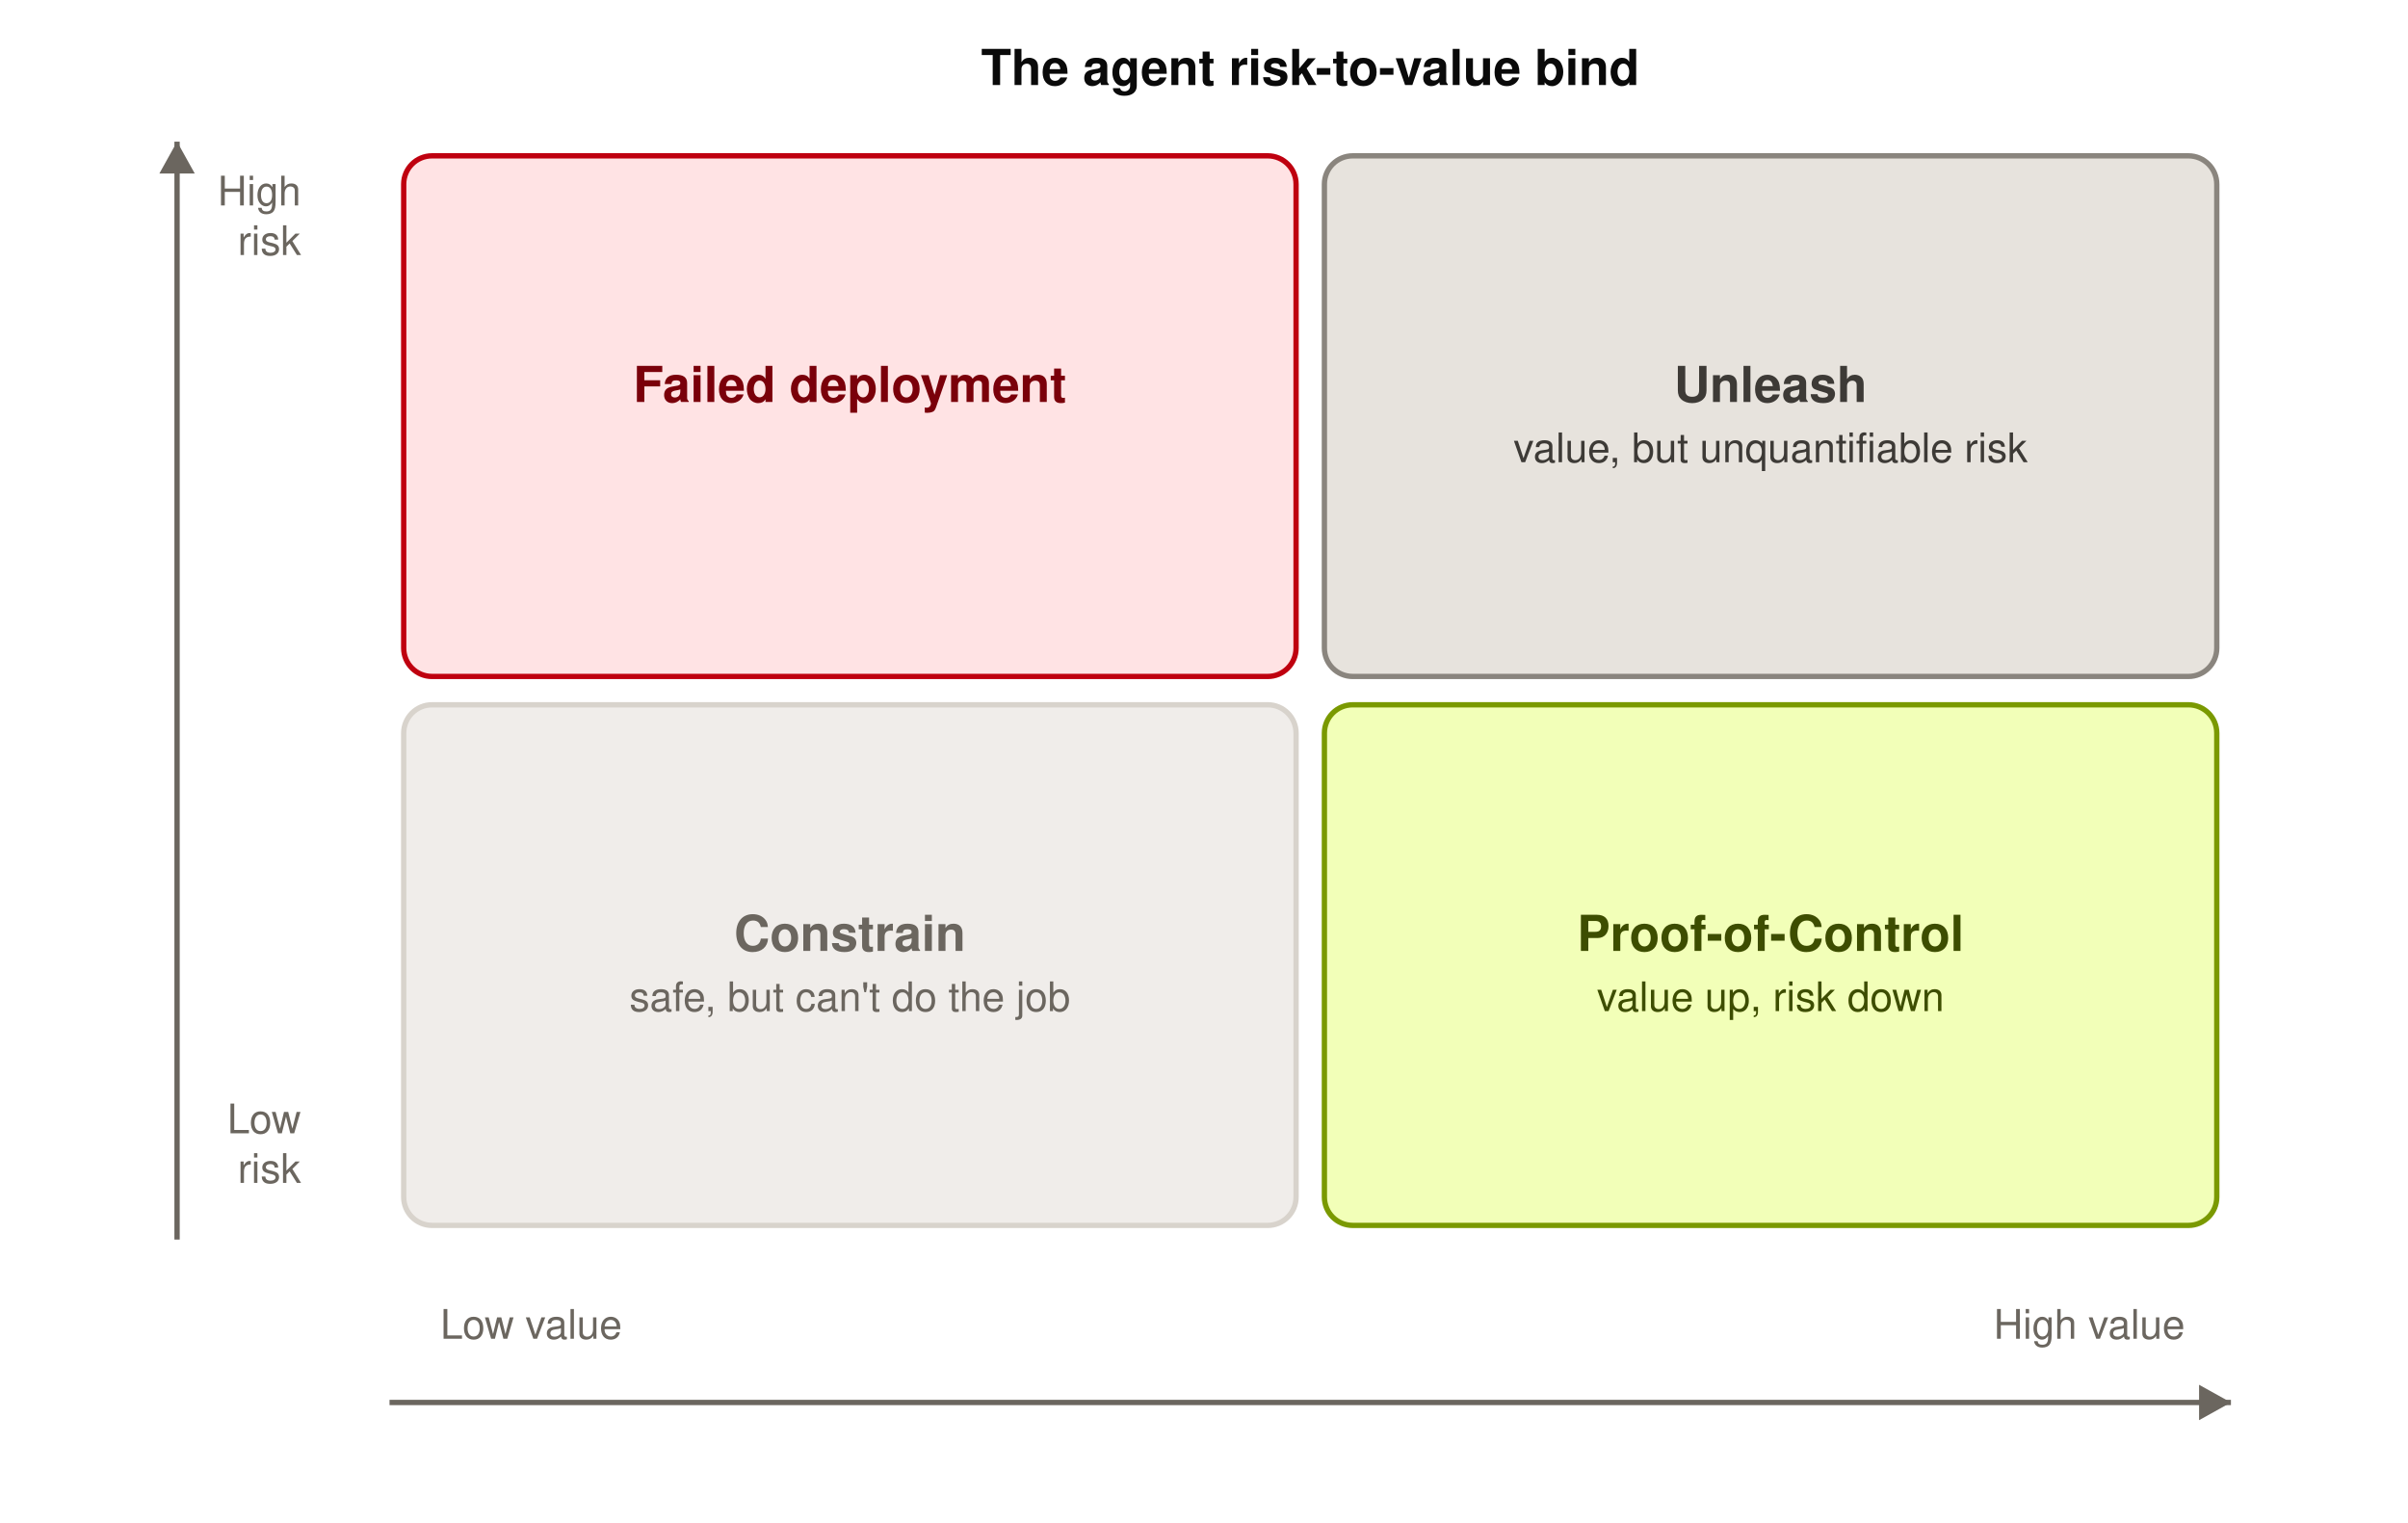
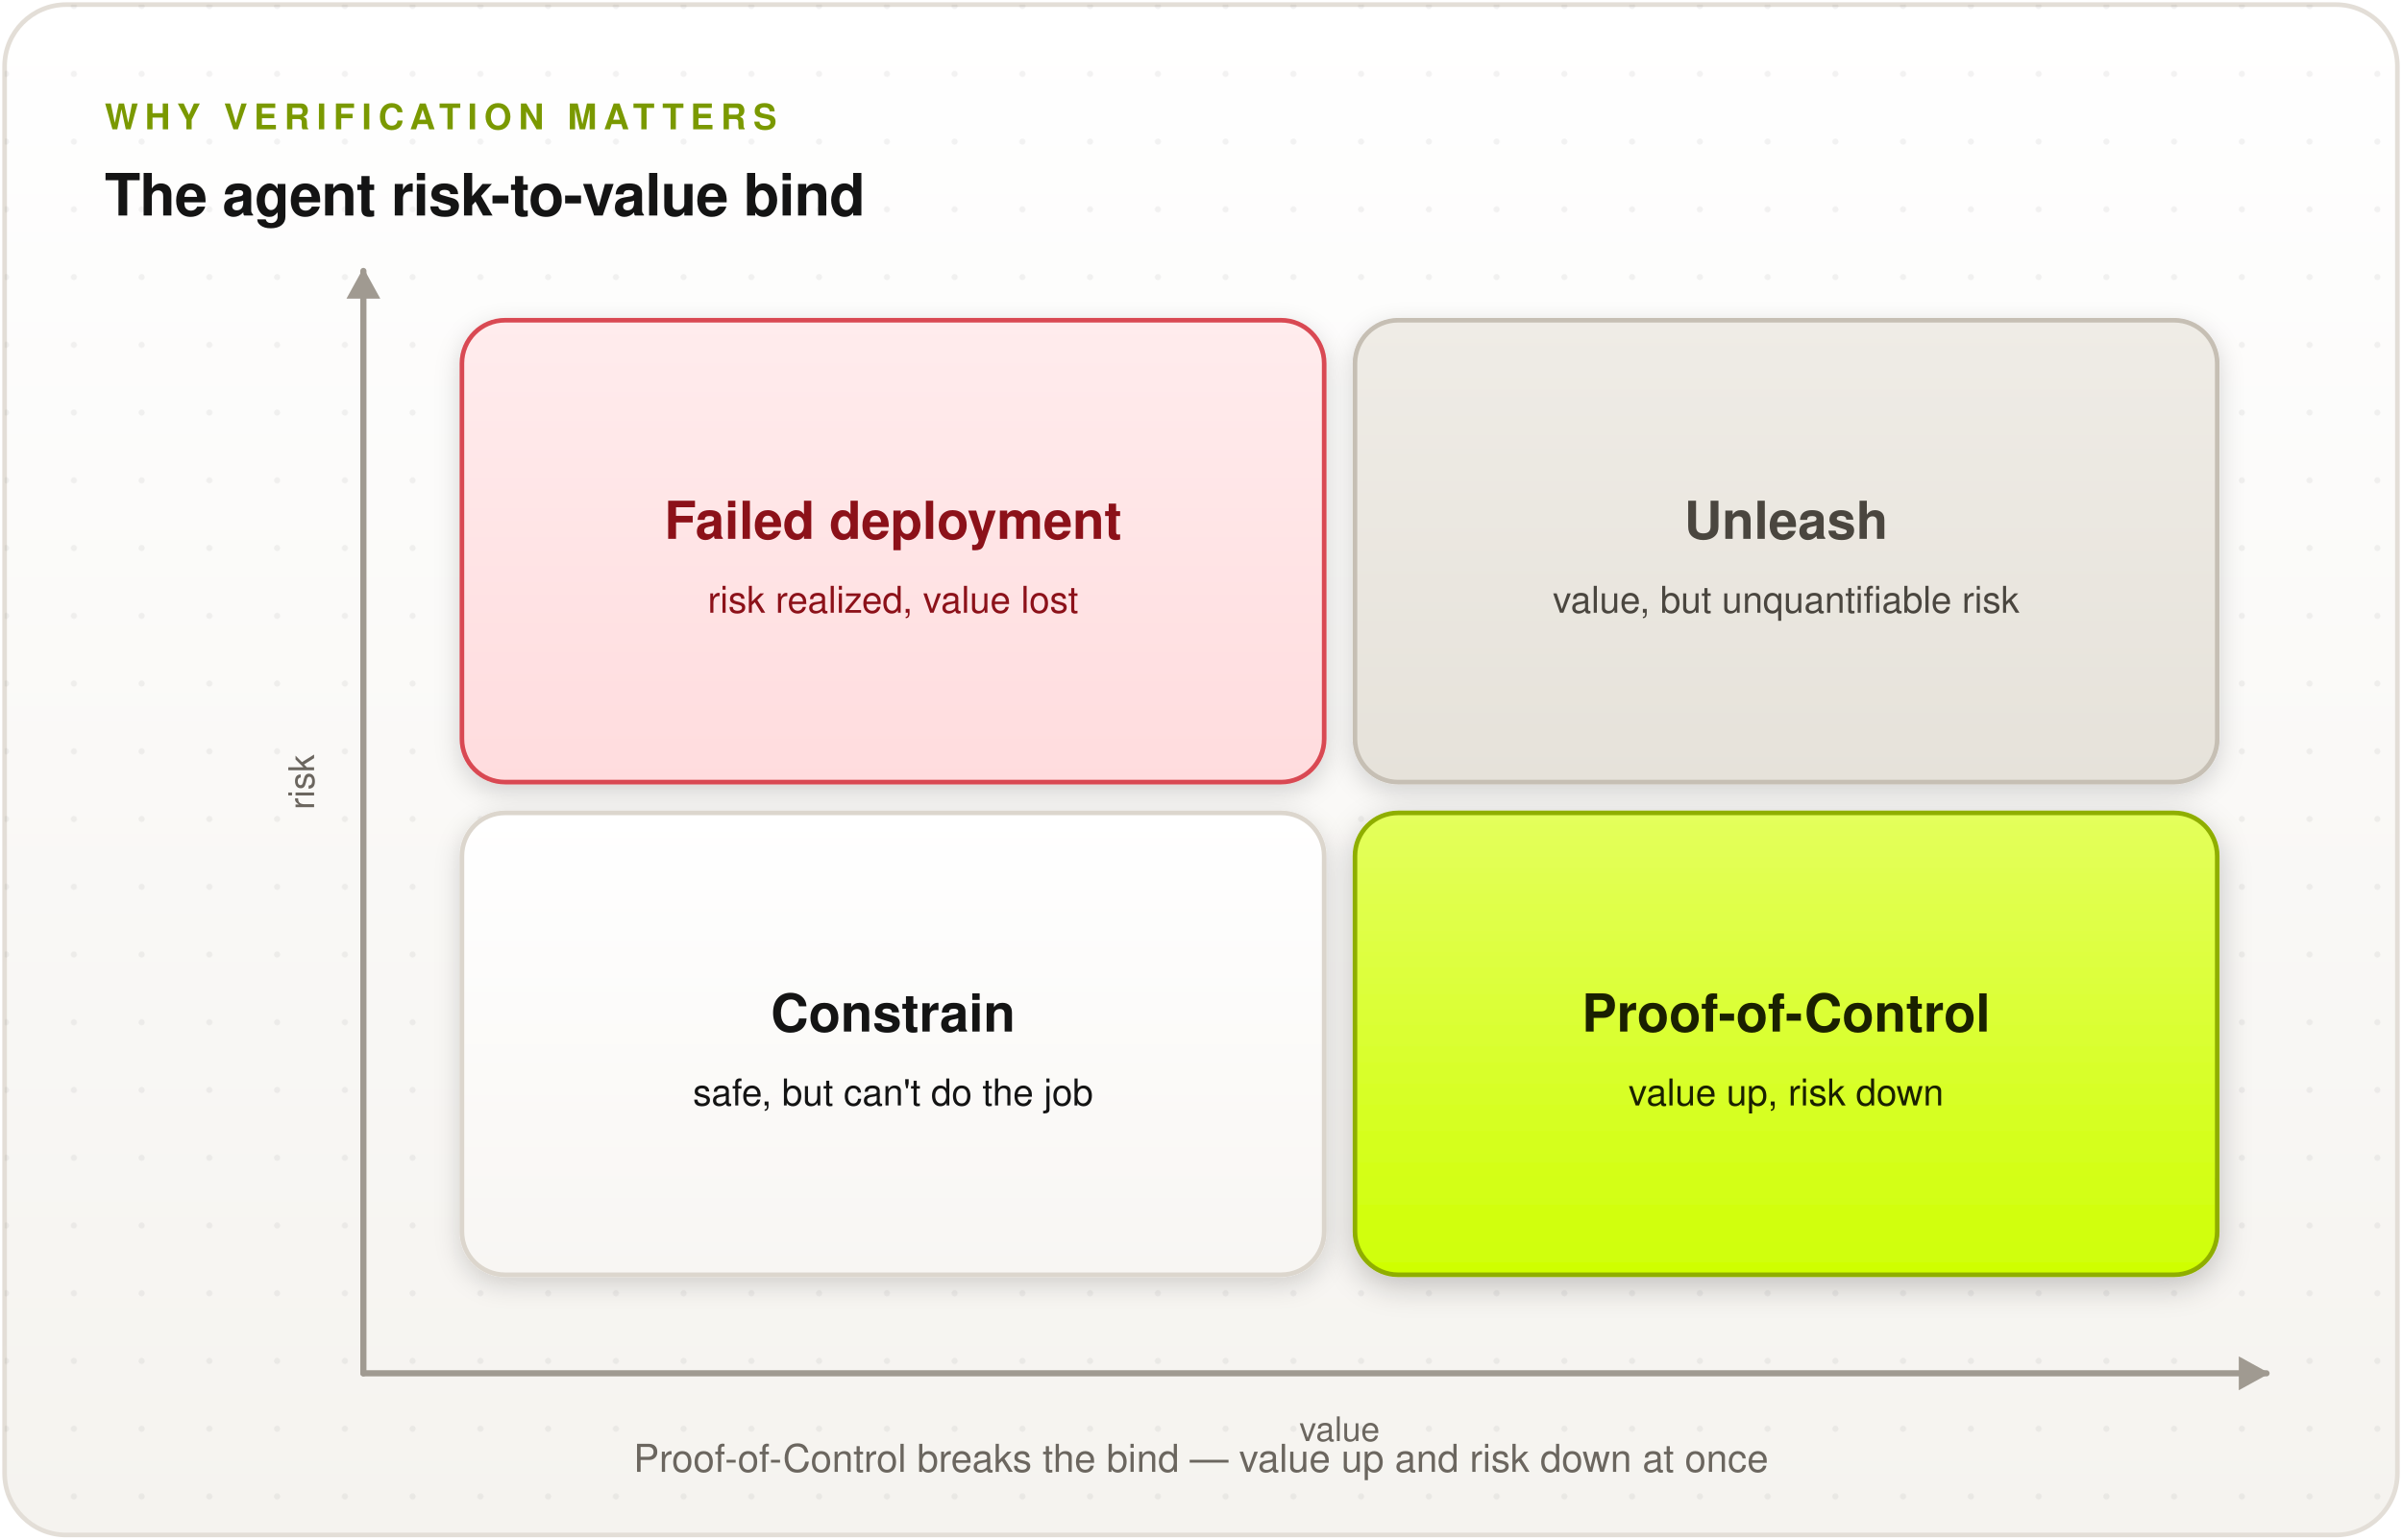
- <svg xmlns="http://www.w3.org/2000/svg" width="680" height="430" viewBox="0 0 680 430" font-family="Montserrat,'Source Sans 3',-apple-system,'Segoe UI',Helvetica,Arial,sans-serif">
-   <text x="370" y="24" font-size="14" fill="#0a0a0a" font-weight="600" text-anchor="middle">The agent risk-to-value bind</text>
-   <rect x="114" y="44" width="252" height="147" rx="8" fill="#ffe3e4" stroke="#bf000f" stroke-width="1.5" />
-   <text x="240.0" y="113.5" font-size="14" fill="#7a000a" font-weight="600" text-anchor="middle">Failed deployment</text>
-   <text x="240.0" y="130.5" font-size="11.5" fill="#7a000a" text-anchor="middle" />
-   <rect x="374" y="44" width="252" height="147" rx="8" fill="#e7e3dd" stroke="#8a857e" stroke-width="1.5" />
-   <text x="500.0" y="113.5" font-size="14" fill="#3d3a36" font-weight="600" text-anchor="middle">Unleash</text>
-   <text x="500.0" y="130.5" font-size="11.5" fill="#3d3a36" text-anchor="middle">value, but unquantifiable risk</text>
-   <rect x="114" y="199" width="252" height="147" rx="8" fill="#f0edea" stroke="#d8d3cc" stroke-width="1.5" />
-   <text x="240.0" y="268.5" font-size="14" fill="#6b665f" font-weight="600" text-anchor="middle">Constrain</text>
-   <text x="240.0" y="285.5" font-size="11.5" fill="#6b665f" text-anchor="middle">safe, but can't do the job</text>
-   <rect x="374" y="199" width="252" height="147" rx="8" fill="#f2ffb8" stroke="#7a9900" stroke-width="1.5" />
-   <text x="500.0" y="268.5" font-size="14" fill="#3d4d00" font-weight="600" text-anchor="middle">Proof-of-Control</text>
-   <text x="500.0" y="285.5" font-size="11.5" fill="#3d4d00" text-anchor="middle">value up, risk down</text>
-   <text x="85" y="58" font-size="11.5" fill="#6b665f" text-anchor="end">High</text>
-   <text x="85" y="72" font-size="11.5" fill="#6b665f" text-anchor="end">risk</text>
-   <text x="85" y="320" font-size="11.5" fill="#6b665f" text-anchor="end">Low</text>
-   <text x="85" y="334" font-size="11.5" fill="#6b665f" text-anchor="end">risk</text>
-   <text x="150" y="378" font-size="11.5" fill="#6b665f" text-anchor="middle">Low value</text>
-   <text x="590" y="378" font-size="11.5" fill="#6b665f" text-anchor="middle">High value</text>
-   <line x1="50" y1="350" x2="50" y2="40" stroke="#6b665f" stroke-width="1.5" />
-   <polygon points="50,40 45,49 55,49" fill="#6b665f" />
-   <line x1="110" y1="396" x2="630" y2="396" stroke="#6b665f" stroke-width="1.5" />
-   <polygon points="630,396 621,391 621,401" fill="#6b665f" />
+ <svg xmlns="http://www.w3.org/2000/svg" width="780" height="500" viewBox="0 0 780 500" font-family="Montserrat,'Source Sans 3',-apple-system,'Segoe UI',Helvetica,Arial,sans-serif">
+   <defs>
+     <linearGradient id="gPanel" x1="0" y1="0" x2="0" y2="1">
+       <stop offset="0" stop-color="#ffffff" />
+       <stop offset="1" stop-color="#f5f3ef" />
+     </linearGradient>
+     <linearGradient id="gCard" x1="0" y1="0" x2="0" y2="1">
+       <stop offset="0" stop-color="#ffffff" />
+       <stop offset="1" stop-color="#f8f6f3" />
+     </linearGradient>
+     <linearGradient id="gWarm" x1="0" y1="0" x2="0" y2="1">
+       <stop offset="0" stop-color="#efece6" />
+       <stop offset="1" stop-color="#e6e2da" />
+     </linearGradient>
+     <linearGradient id="gLime" x1="0" y1="0" x2="0" y2="1">
+       <stop offset="0" stop-color="#e4ff5c" />
+       <stop offset="1" stop-color="#cfff04" />
+     </linearGradient>
+     <linearGradient id="gTint" x1="0" y1="0" x2="0" y2="1">
+       <stop offset="0" stop-color="#f8ffd8" />
+       <stop offset="1" stop-color="#eeffa8" />
+     </linearGradient>
+     <linearGradient id="gRed" x1="0" y1="0" x2="0" y2="1">
+       <stop offset="0" stop-color="#ffeced" />
+       <stop offset="1" stop-color="#ffdcde" />
+     </linearGradient>
+     <linearGradient id="gInk" x1="0" y1="0" x2="0" y2="1">
+       <stop offset="0" stop-color="#242424" />
+       <stop offset="1" stop-color="#0a0a0a" />
+     </linearGradient>
+     <linearGradient id="gGate" x1="0" y1="0" x2="0" y2="1">
+       <stop offset="0" stop-color="#242424" />
+       <stop offset="1" stop-color="#0a0a0a" />
+     </linearGradient>
+     <filter id="fShadow" x="-30%" y="-30%" width="160%" height="170%">
+       <feDropShadow dx="0" dy="2.5" stdDeviation="4" flood-color="#000000" flood-opacity="0.16" />
+     </filter>
+     <filter id="fGlow" x="-60%" y="-60%" width="220%" height="220%">
+       <feDropShadow dx="0" dy="3" stdDeviation="5" flood-color="#000000" flood-opacity="0.22" />
+     </filter>
+     <pattern id="pGrid" width="22" height="22" patternUnits="userSpaceOnUse">
+       <circle cx="2" cy="2" r="1" fill="#0a0a0a" opacity="0.05" />
+     </pattern>
+   </defs>
+   <rect x="1.5" y="1.5" width="777" height="497" rx="20" fill="url(#gPanel)" stroke="#e3ded7" stroke-width="1.5" />
+   <rect x="1.5" y="1.5" width="777" height="497" rx="20" fill="url(#pGrid)" />
+   <text x="34" y="42" font-size="11.5" font-weight="700" letter-spacing="2.2" fill="#7a9900">WHY VERIFICATION MATTERS</text>
+   <text x="34" y="70" font-size="19" font-weight="700" letter-spacing="-0.2" fill="#141414">The agent risk-to-value bind</text>
+   <rect x="150" y="104" width="280" height="150" rx="14" fill="url(#gRed)" stroke="#d94a52" stroke-width="1.5" filter="url(#fShadow)" />
+   <text x="290.0" y="175.0" font-size="17" fill="#8c1119" text-anchor="middle" font-weight="700">Failed deployment</text>
+   <text x="290.0" y="199.0" font-size="12" fill="#8c1119" text-anchor="middle">risk realized, value lost</text>
+   <rect x="440" y="104" width="280" height="150" rx="14" fill="url(#gWarm)" stroke="#c6bfb4" stroke-width="1.5" filter="url(#fShadow)" />
+   <text x="580.0" y="175.0" font-size="17" fill="#4a463f" text-anchor="middle" font-weight="700">Unleash</text>
+   <text x="580.0" y="199.0" font-size="12" fill="#4a463f" text-anchor="middle">value, but unquantifiable risk</text>
+   <rect x="150" y="264" width="280" height="150" rx="14" fill="url(#gCard)" stroke="#dcd6cd" stroke-width="1.5" filter="url(#fShadow)" />
+   <text x="290.0" y="335.0" font-size="17" fill="#141414" text-anchor="middle" font-weight="700">Constrain</text>
+   <text x="290.0" y="359.0" font-size="12" fill="#141414" text-anchor="middle">safe, but can't do the job</text>
+   <rect x="440" y="264" width="280" height="150" rx="14" fill="url(#gLime)" stroke="#8fae00" stroke-width="1.5" filter="url(#fGlow)" />
+   <text x="580.0" y="335.0" font-size="17" fill="#1a2000" text-anchor="middle" font-weight="700">Proof-of-Control</text>
+   <text x="580.0" y="359.0" font-size="12" fill="#1a2000" text-anchor="middle">value up, risk down</text>
+   <line x1="118" y1="446" x2="118" y2="88" stroke="#a09a91" stroke-width="2" stroke-linecap="round" />
+   <polygon points="118,87 112.5,97 123.5,97" fill="#a09a91" />
+   <text x="102" y="254" font-size="11.5" fill="#6b665f" text-anchor="middle" transform="rotate(-90 102 254)">risk</text>
+   <line x1="118" y1="446" x2="736" y2="446" stroke="#a09a91" stroke-width="2" stroke-linecap="round" />
+   <polygon points="737,446 727,440.5 727,451.5" fill="#a09a91" />
+   <text x="435" y="468" font-size="11" fill="#6b665f" text-anchor="middle">value</text>
+   <text x="390.0" y="478" font-size="12.5" fill="#6b665f" text-anchor="middle">Proof-of-Control breaks the bind — value up and risk down at once</text>
</svg>
